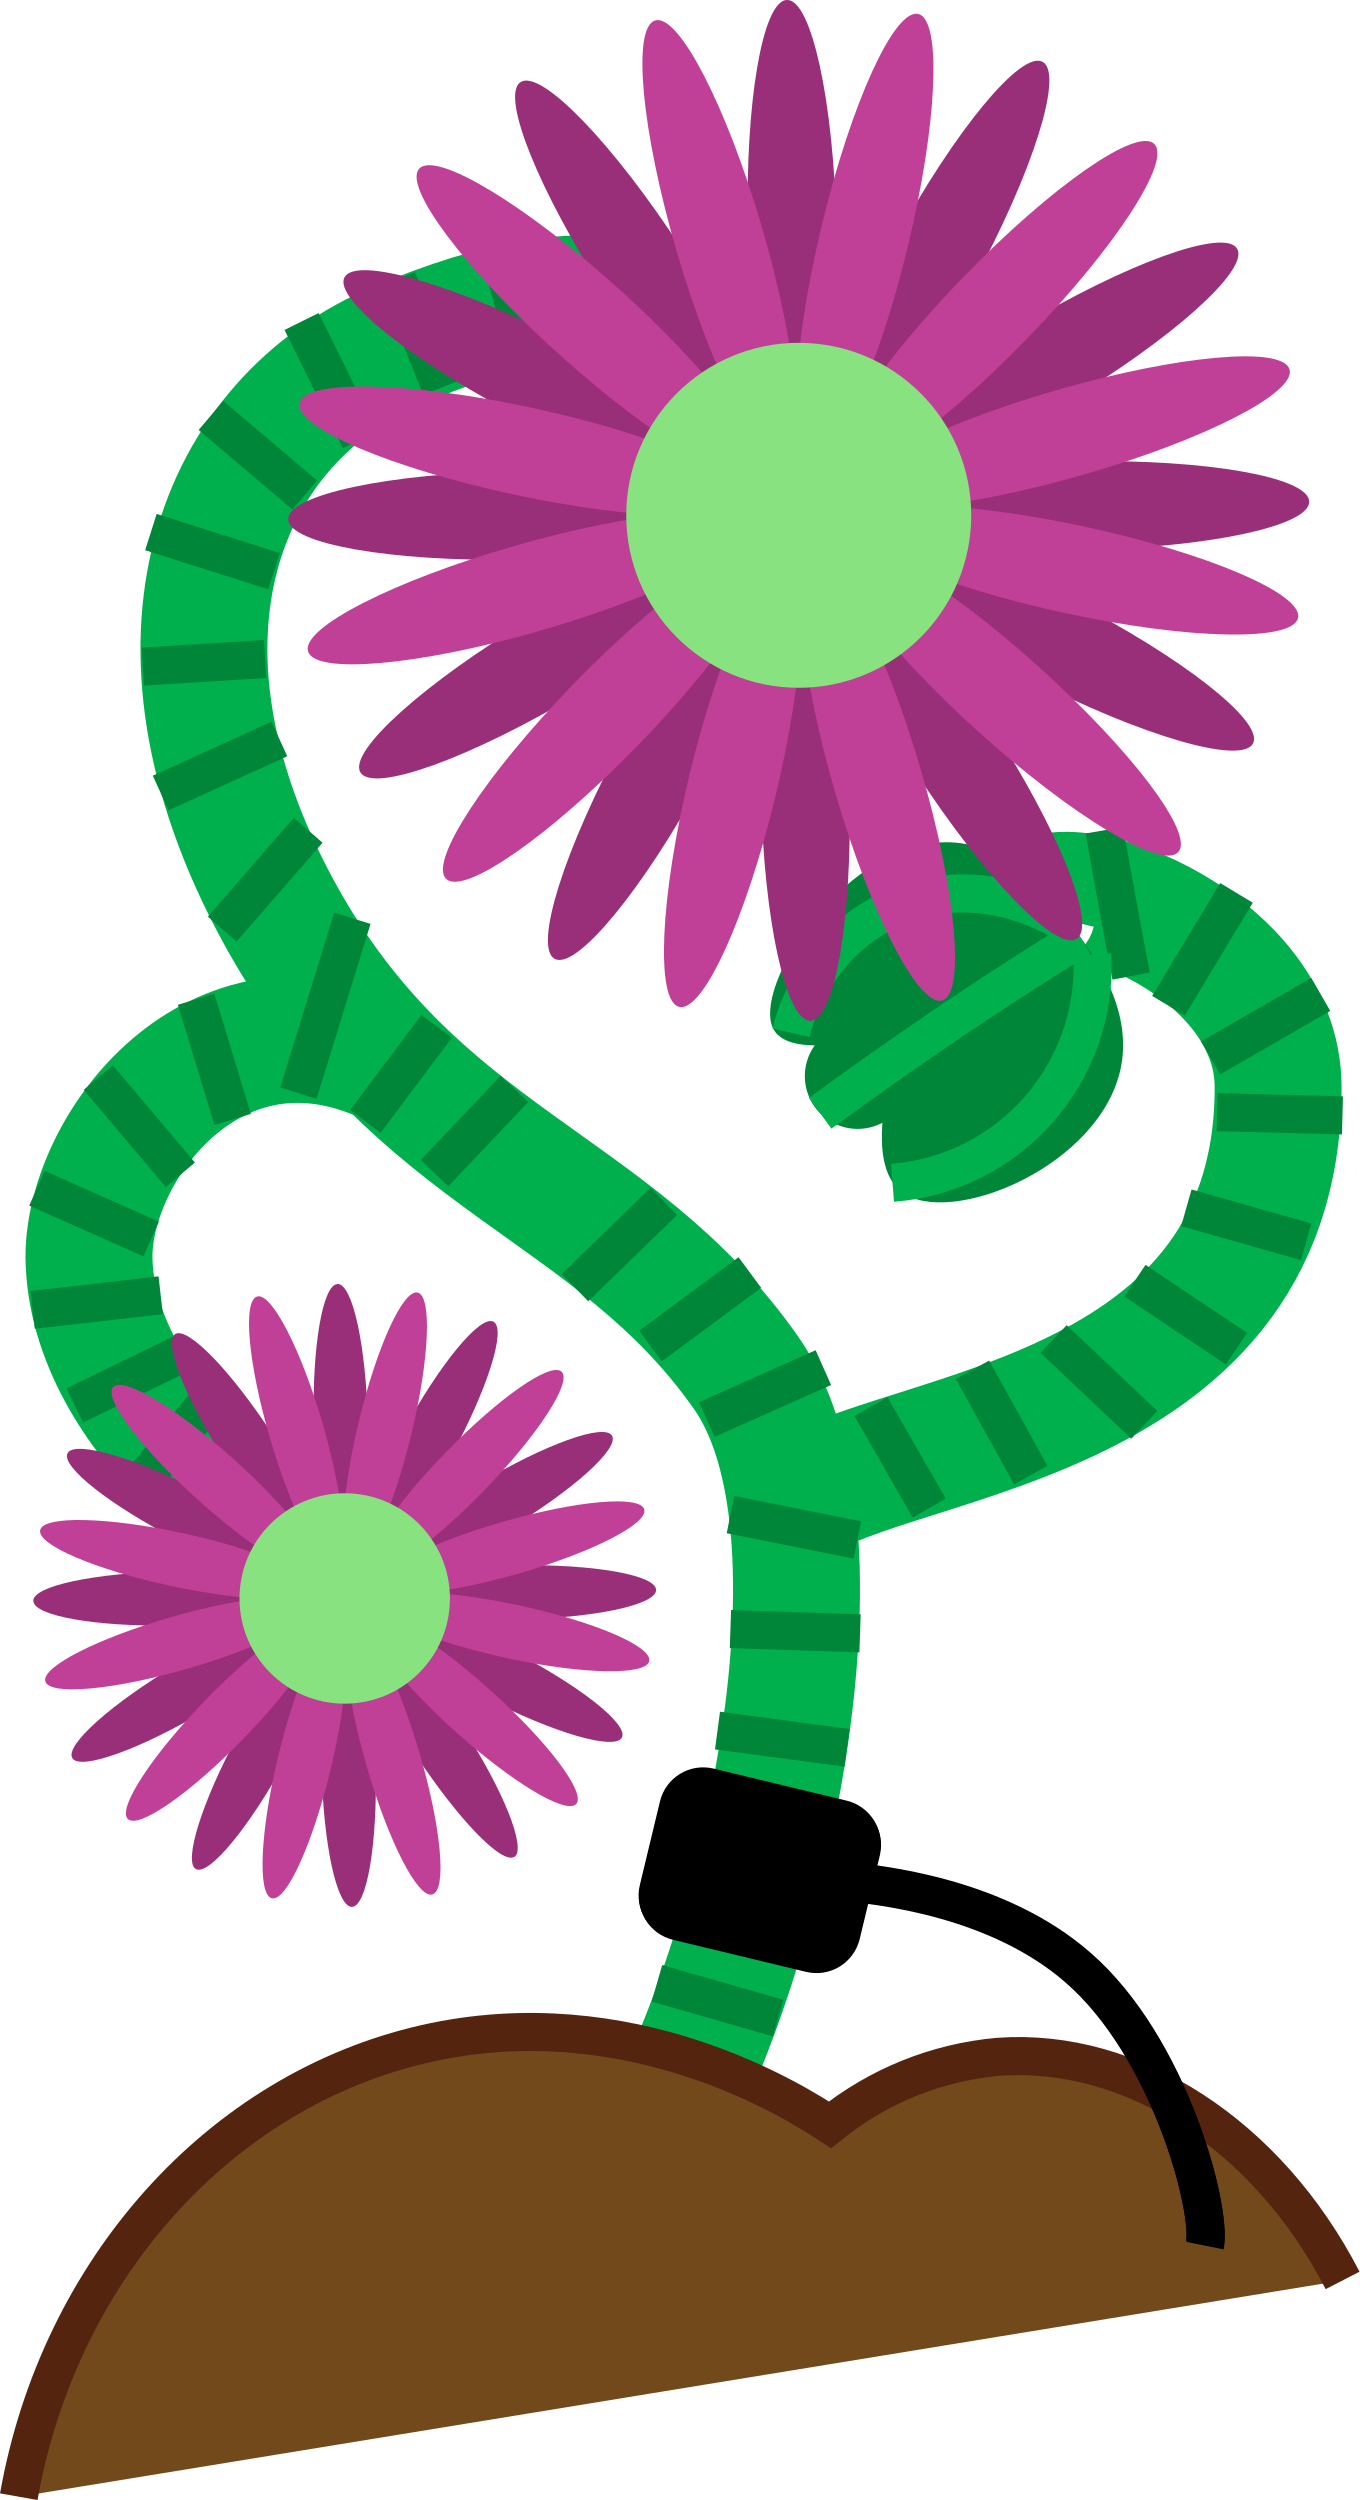
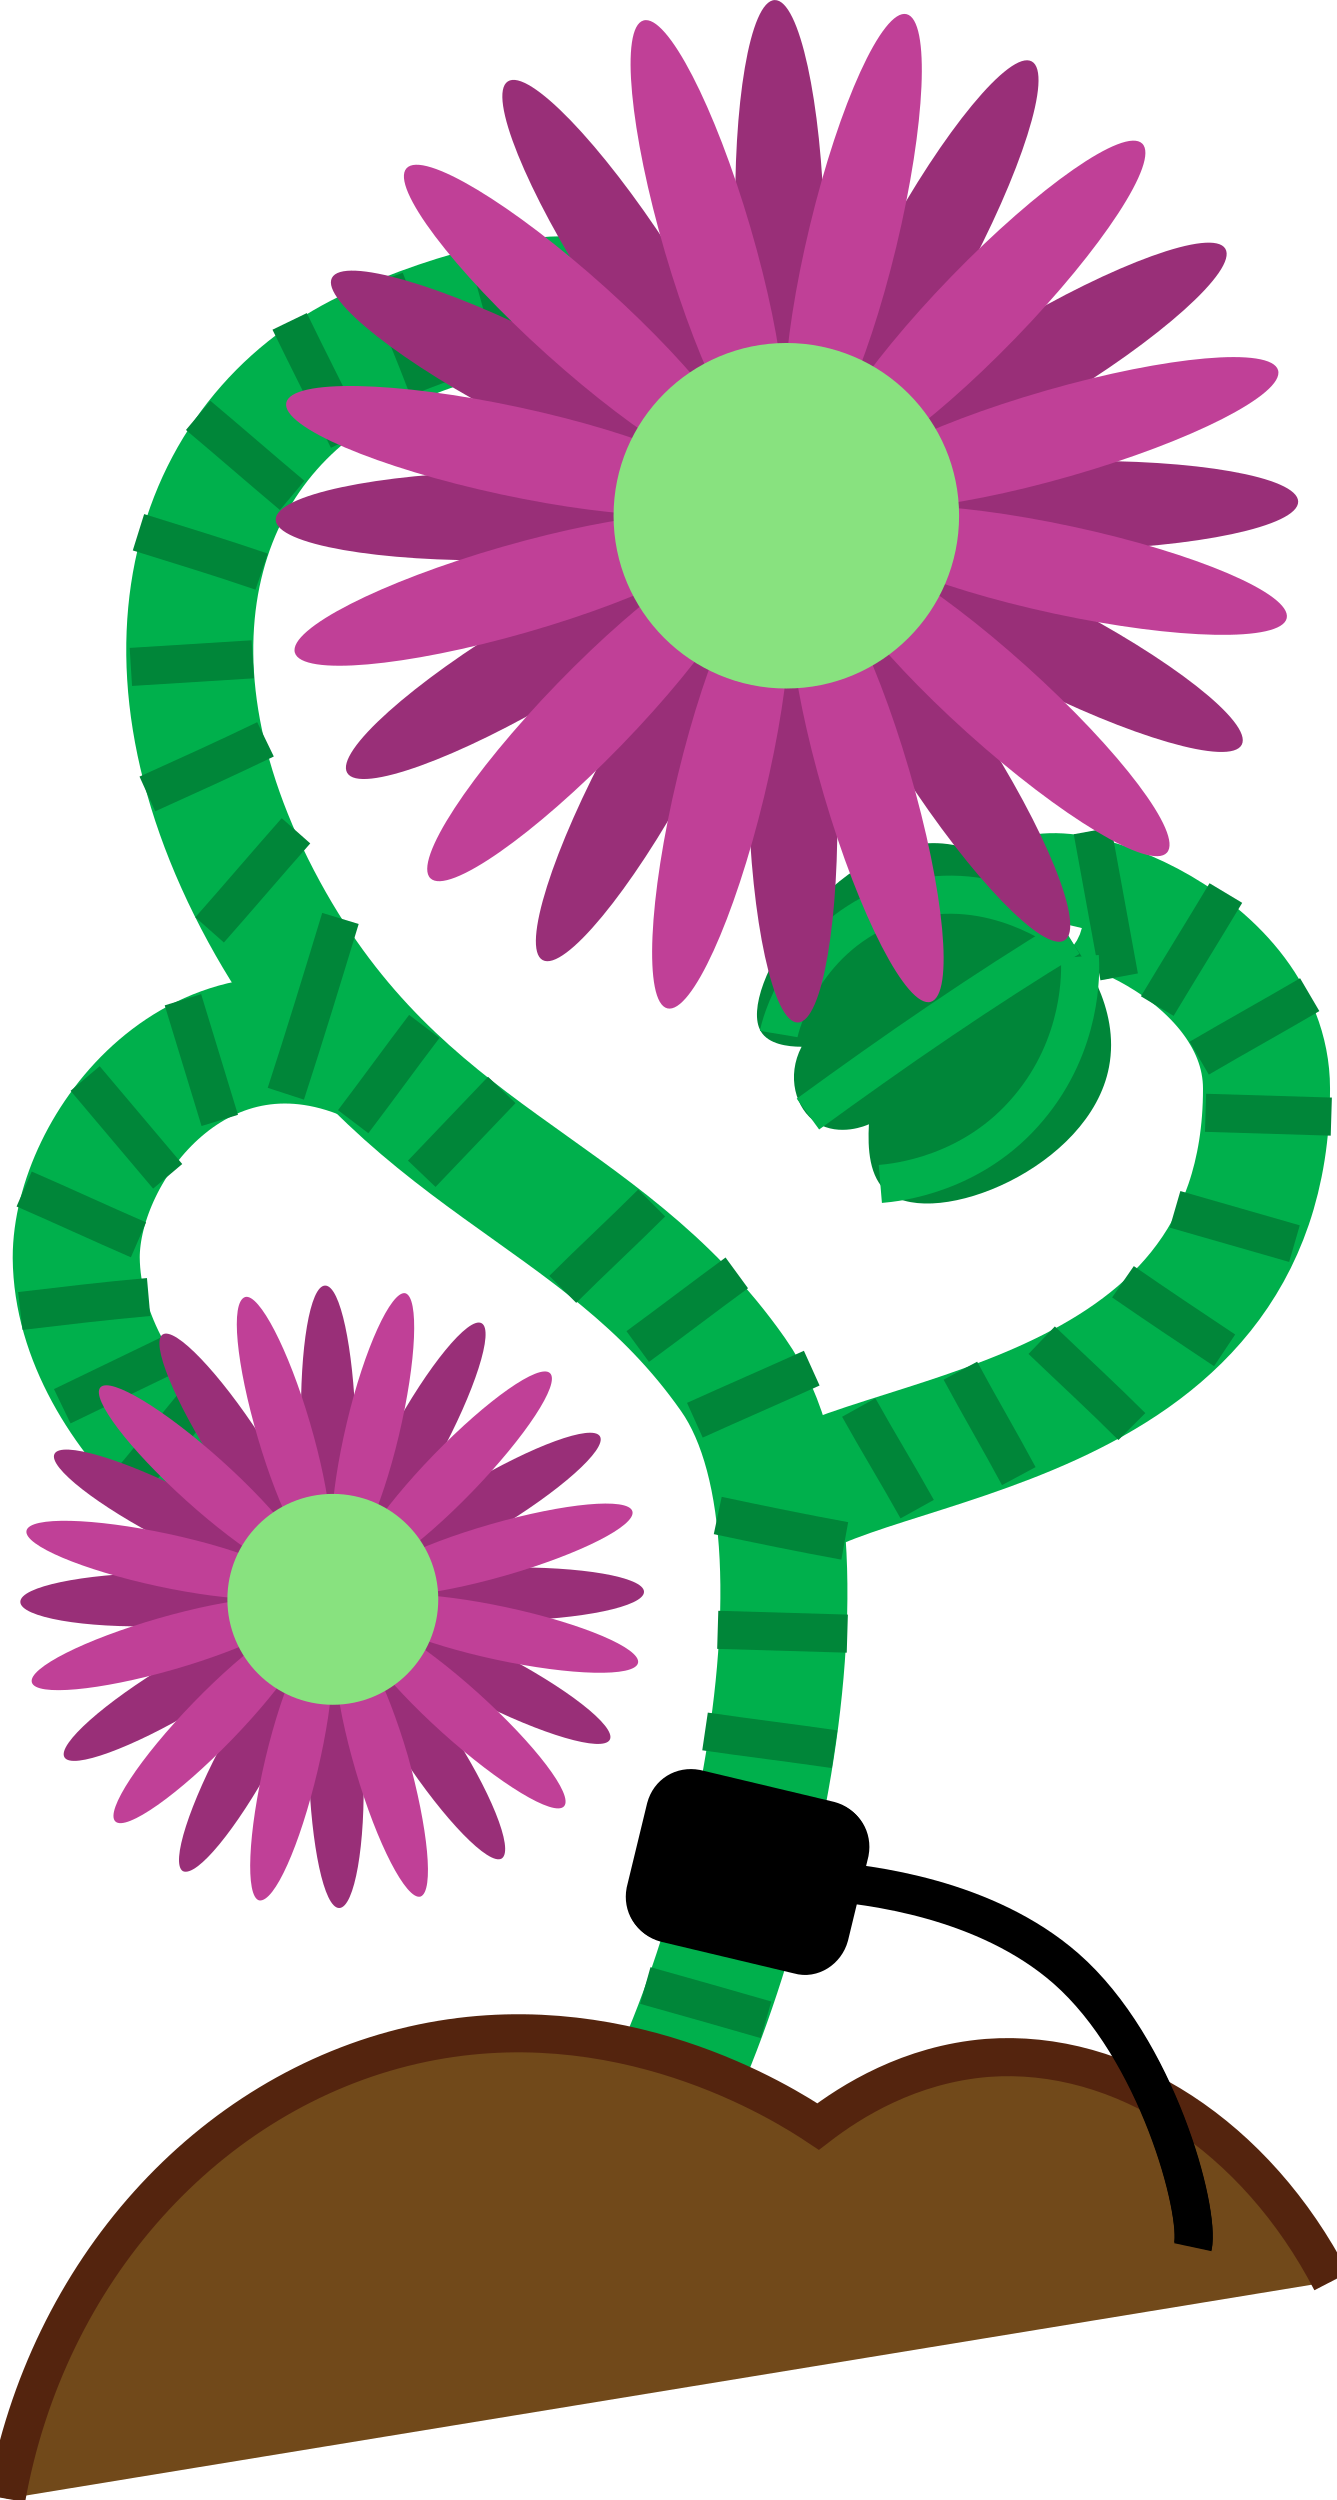
- <svg xmlns="http://www.w3.org/2000/svg" viewBox="0 0 107.1 196.97">
-   <defs>
-     <style>.cls-1,.cls-2,.cls-5,.cls-7{fill:none;}.cls-1,.cls-5{stroke:#00b04c;}.cls-1,.cls-2,.cls-3,.cls-5,.cls-6,.cls-7{stroke-miterlimit:10;}.cls-1{stroke-width:10px;}.cls-2{stroke:#008639;}.cls-2,.cls-3,.cls-5,.cls-6,.cls-7{stroke-width:3px;}.cls-3{fill:#71491a;stroke:#54240e;}.cls-4{fill:#008639;}.cls-6,.cls-7{stroke:#000;}.cls-8{fill:#992f78;}.cls-9{fill:#c04097;}.cls-10{fill:#88e27f;}</style>
-   </defs>
-   <g id="new_from_closed" data-name="new from closed">
-     <path class="cls-1" d="M48.13,172.56c9.26-11.49,19.39-50.5,9.65-64.39-10.5-15-26.11-16.62-36.87-36.4-11.6-21.34-4.66-38.67,9.5-44.61,16-6.69,22.2-3.12,24.94,2.93" transform="translate(1.01 0)" />
-     <path class="cls-1" d="M60.9,119c6.37-6.27,38.82-5.7,38.79-33.35,0-11.83-18.39-18-19.39-13.79" transform="translate(1.01 0)" />
-     <path class="cls-1" d="M29.66,83.62C15.85,77.13,6,90.43,6,99c.09,12.55,15.07,24,21.5,22.21" transform="translate(1.01 0)" />
-     <path class="cls-2" d="M50.75,156.26,60.29,159" transform="translate(1.01 0)" />
-     <path class="cls-2" d="M55.52,136.35l10.21,1.36" transform="translate(1.01 0)" />
-     <path class="cls-2" d="M56.54,128.35l10.21.34" transform="translate(1.01 0)" />
-     <path class="cls-2" d="M56.54,119.33l10,2" transform="translate(1.01 0)" />
-     <path class="cls-2" d="M67.61,110.82l4.59,8" transform="translate(1.01 0)" />
-     <path class="cls-2" d="M54.67,111.84l9.19-4.09" transform="translate(1.01 0)" />
-     <path class="cls-2" d="M50.24,106.05l7.83-5.79" transform="translate(1.01 0)" />
-     <path class="cls-2" d="M44.29,101.45l7-6.8" transform="translate(1.01 0)" />
-     <path class="cls-2" d="M33.22,92.43l6.3-6.64" transform="translate(1.01 0)" />
-     <path class="cls-2" d="M27.78,88.35l5.61-7.49" transform="translate(1.01 0)" />
-     <path class="cls-2" d="M26.75,72.35q-2.12,6.89-4.25,13.78" transform="translate(1.01 0)" />
-     <path class="cls-2" d="M14.44,78.73c.79,2.61,2.08,6.86,2.88,9.47" transform="translate(1.01 0)" />
-     <path class="cls-2" d="M6.73,84.9l6.47,7.66" transform="translate(1.01 0)" />
-     <path class="cls-2" d="M1.9,93.62l9,4" transform="translate(1.01 0)" />
-     <path class="cls-2" d="M1.56,103.2l10.09-1.15" transform="translate(1.01 0)" />
-     <path class="cls-2" d="M13.56,106.52l-8.68,4.21" transform="translate(1.01 0)" />
-     <path class="cls-2" d="M15.88,109.79l-6.66,8.1" transform="translate(1.01 0)" />
-     <path class="cls-2" d="M19.82,113.41l-2.68,9.32" transform="translate(1.01 0)" />
-     <path class="cls-2" d="M23.27,65.41q-3.39,3.9-6.77,7.79" transform="translate(1.01 0)" />
-     <path class="cls-2" d="M11.65,62.48,21,58.22" transform="translate(1.01 0)" />
-     <path class="cls-2" d="M19.88,51.92l-9.64.6" transform="translate(1.01 0)" />
-     <path class="cls-2" d="M10.88,41.92,20.58,45" transform="translate(1.01 0)" />
-     <path class="cls-2" d="M15.61,32.73,23,39" transform="translate(1.01 0)" />
-     <path class="cls-2" d="M22.75,25.33q2.31,4.65,4.6,9.32" transform="translate(1.01 0)" />
-     <path class="cls-2" d="M30.29,22l3.44,8.55" transform="translate(1.01 0)" />
-     <path class="cls-2" d="M38.2,19.33,40.88,29" transform="translate(1.01 0)" />
-     <path class="cls-2" d="M48.29,19.2l-1.41,9.06" transform="translate(1.01 0)" />
-     <path class="cls-2" d="M50,29.41l6.51-6.51" transform="translate(1.01 0)" />
-     <path class="cls-2" d="M75.61,107.92l4.59,8.3" transform="translate(1.01 0)" />
-     <path class="cls-2" d="M82,105.5l7.15,6.76" transform="translate(1.01 0)" />
-     <path class="cls-2" d="M96.41,106.26l-8-5.36" transform="translate(1.01 0)" />
-     <path class="cls-2" d="M92.46,95.16l9.44,2.68" transform="translate(1.01 0)" />
-     <path class="cls-2" d="M94.88,87.62l9.88.26" transform="translate(1.01 0)" />
-     <path class="cls-2" d="M94.37,83.35l8.68-5" transform="translate(1.01 0)" />
-     <path class="cls-2" d="M91.05,79.24l5.36-8.89" transform="translate(1.01 0)" />
-     <path class="cls-2" d="M88.11,76.9Q87,71.15,86,65.41" transform="translate(1.01 0)" />
-     <path class="cls-3" d="M.47,196.71c3.18-17.93,15.86-32,32-35.68s29.19,4.58,31.91,6.38a24.63,24.63,0,0,1,13.28-5.36c10.58-.76,21.23,6.2,27.11,17.62" transform="translate(1.01 0)" />
-     <path class="cls-4" d="M83.59,73.14c1.56,2.1,4.61,6.23,3.73,10.87C85.81,91.92,73.71,96.8,70,93.88c-1.49-1.15-1.63-3.51-1.49-5.42a4.16,4.16,0,0,1-5.33-6.1c-1.1,0-2.6-.2-3.2-1.19-2-3.27,5.9-15.52,14.31-14.78C78.89,66.79,82,71,83.59,73.14Z" transform="translate(1.01 0)" />
-     <path class="cls-5" d="M61.31,81.37c.14-.61,1.79-7.34,8.51-10,7.2-2.9,13.43,1.55,13.77,1.81" transform="translate(1.01 0)" />
-     <path class="cls-5" d="M63.61,87.71q5-3.66,10.46-7.36,5.13-3.45,10.06-6.48" transform="translate(1.01 0)" />
-     <path class="cls-5" d="M69.31,93.19a17.1,17.1,0,0,0,15.74-18" transform="translate(1.01 0)" />
-     <rect class="cls-6" x="51.46" y="141.91" width="14.78" height="10.78" rx="2" transform="translate(37.12 -9.68) rotate(13.54)" />
-     <path class="cls-7" d="M93.91,176.83c.56-2.8-2.75-15.57-10-21.86-6.27-5.48-15.4-6.57-19.27-6.86" transform="translate(1.01 0)" />
+ <svg xmlns="http://www.w3.org/2000/svg" version="1.1" x="0px" y="0px" viewBox="0 0 105.2 196.8" style="enable-background:new 0 0 105.2 196.8;" xml:space="preserve">
+   <style type="text/css">
+ 	.st0{fill:none;stroke:#00B04C;stroke-width:10;stroke-miterlimit:10;}
+ 	.st1{fill:none;stroke:#008639;stroke-width:3;stroke-miterlimit:10;}
+ 	.st2{fill:#71491A;stroke:#54240E;stroke-width:3;stroke-miterlimit:10;}
+ 	.st3{fill:#008639;}
+ 	.st4{fill:none;stroke:#00B04C;stroke-width:3;stroke-miterlimit:10;}
+ 	.st5{stroke:#000000;stroke-width:3;stroke-miterlimit:10;}
+ 	.st6{fill:none;stroke:#000000;stroke-width:3;stroke-miterlimit:10;}
+ 	.st7{fill:#992F78;}
+ 	.st8{fill:#C04097;}
+ 	.st9{fill:#88E27F;}
+ </style>
+   <g id="new_from_closed">
+     <path class="st0" d="M48.1,172.6c9.3-11.5,19.4-50.5,9.6-64.4c-10.5-15-26.1-16.6-36.9-36.4c-11.6-21.3-4.7-38.7,9.5-44.6   c15.9-6.7,22.2-3.1,24.9,2.9" />
+     <path class="st0" d="M60.9,119c6.4-6.3,38.8-5.7,38.8-33.3c0-11.8-18.4-18-19.4-13.8" />
+     <path class="st0" d="M29.7,83.6C15.8,77.1,6,90.4,6,99c0.1,12.5,15.1,23.9,21.5,22.2" />
+     <path class="st1" d="M50.8,156.3c3.2,0.9,6.4,1.8,9.5,2.7" />
+     <path class="st1" d="M55.5,136.3c3.4,0.5,6.8,0.9,10.2,1.4" />
+     <path class="st1" d="M56.5,128.3c3.4,0.1,6.8,0.2,10.2,0.3" />
+     <path class="st1" d="M56.5,119.3c3.3,0.7,6.7,1.4,10,2" />
+     <path class="st1" d="M67.6,110.8c1.5,2.7,3.1,5.3,4.6,8" />
+     <path class="st1" d="M54.7,111.8c3.1-1.4,6.1-2.7,9.2-4.1" />
+     <path class="st1" d="M50.2,106c2.6-1.9,5.2-3.9,7.8-5.8" />
+     <path class="st1" d="M44.3,101.5c2.3-2.3,4.7-4.5,7-6.8" />
+     <path class="st1" d="M33.2,92.4c2.1-2.2,4.2-4.4,6.3-6.6" />
+     <path class="st1" d="M27.8,88.3c1.9-2.5,3.7-5,5.6-7.5" />
+     <path class="st1" d="M26.8,72.3c-1.4,4.6-2.8,9.2-4.3,13.8" />
+     <path class="st1" d="M14.4,78.7c0.8,2.6,2.1,6.9,2.9,9.5" />
+     <path class="st1" d="M6.7,84.9c2.2,2.6,4.3,5.1,6.5,7.7" />
+     <path class="st1" d="M1.9,93.6c3,1.3,6,2.7,9,4" />
+     <path class="st1" d="M1.6,103.2c3.4-0.4,6.7-0.8,10.1-1.1" />
+     <path class="st1" d="M13.6,106.5c-2.9,1.4-5.8,2.8-8.7,4.2" />
+     <path class="st1" d="M15.9,109.8c-2.2,2.7-4.4,5.4-6.7,8.1" />
+     <path class="st1" d="M19.8,113.4c-0.9,3.1-1.8,6.2-2.7,9.3" />
+     <path class="st1" d="M23.3,65.4c-2.3,2.6-4.5,5.2-6.8,7.8" />
+     <path class="st1" d="M11.6,62.5c3.1-1.4,6.2-2.8,9.3-4.3" />
+     <path class="st1" d="M19.9,51.9c-3.2,0.2-6.4,0.4-9.6,0.6" />
+     <path class="st1" d="M10.9,41.9c3.2,1,6.5,2,9.7,3.1" />
+     <path class="st1" d="M15.6,32.7c2.5,2.1,4.9,4.2,7.4,6.3" />
+     <path class="st1" d="M22.8,25.3c1.5,3.1,3.1,6.2,4.6,9.3" />
+     <path class="st1" d="M30.3,22c1.1,2.9,2.3,5.7,3.4,8.6" />
+     <path class="st1" d="M38.2,19.3c0.9,3.2,1.8,6.5,2.7,9.7" />
+     <path class="st1" d="M48.3,19.2c-0.5,3-0.9,6-1.4,9.1" />
+     <path class="st1" d="M49.9,29.4c2.2-2.2,4.3-4.3,6.5-6.5" />
+     <path class="st1" d="M75.6,107.9c1.5,2.8,3.1,5.5,4.6,8.3" />
+     <path class="st1" d="M82,105.5c2.4,2.3,4.8,4.5,7.1,6.8" />
+     <path class="st1" d="M96.4,106.3c-2.7-1.8-5.4-3.6-8-5.4" />
+     <path class="st1" d="M92.5,95.2c3.1,0.9,6.3,1.8,9.4,2.7" />
+     <path class="st1" d="M94.9,87.6c3.3,0.1,6.6,0.2,9.9,0.3" />
+     <path class="st1" d="M94.4,83.3c2.9-1.7,5.8-3.3,8.7-5" />
+     <path class="st1" d="M91.1,79.2c1.8-3,3.6-5.9,5.4-8.9" />
+     <path class="st1" d="M88.1,76.9c-0.7-3.8-1.4-7.7-2.1-11.5" />
+     <path class="st2" d="M0.5,196.7c3.2-17.9,15.9-32,32-35.7c16.1-3.7,29.2,4.6,31.9,6.4c2.6-2,7.2-4.9,13.3-5.4   c10.6-0.8,21.2,6.2,27.1,17.6" />
+     <path class="st3" d="M83.6,73.1c1.6,2.1,4.6,6.2,3.7,10.9c-1.5,7.9-13.6,12.8-17.4,9.9c-1.5-1.2-1.6-3.5-1.5-5.4   c-0.2,0.1-2.3,1-4.1-0.1c-1.7-1.1-2.4-3.7-1.2-6c-1.1,0-2.6-0.2-3.2-1.2c-2-3.3,5.9-15.5,14.3-14.8C78.9,66.8,82,71,83.6,73.1z" />
+     <path class="st4" d="M61.3,81.4c0.1-0.6,1.8-7.3,8.5-10c7.2-2.9,13.4,1.6,13.8,1.8" />
+     <path class="st4" d="M63.6,87.7c3.3-2.4,6.8-4.9,10.5-7.4c3.4-2.3,6.8-4.5,10.1-6.5" />
+     <path class="st4" d="M69.3,93.2c1.2-0.1,7.3-0.7,11.7-6c4.2-5,4.1-10.7,4-11.9" />
+     <path class="st5" d="M62.8,153.8l-10.5-2.5c-1.1-0.3-1.7-1.3-1.5-2.4l1.6-6.6c0.3-1.1,1.3-1.7,2.4-1.5l10.5,2.5   c1.1,0.3,1.7,1.3,1.5,2.4l-1.6,6.6C65,153.4,63.9,154.1,62.8,153.8z" />
+     <path class="st6" d="M93.9,176.8c0.6-2.8-2.8-15.6-10-21.9c-6.3-5.5-15.4-6.6-19.3-6.9" />
  </g>
  <g id="buds">
-     <path class="cls-4" d="M54.24,27.19a12.08,12.08,0,0,0-6.09,10.34C48,47.94,63.38,57.75,69.51,54.33c5.65-3.16,6.15-19.1-2-25.33C64.47,26.71,59,24.74,54.24,27.19Z" transform="translate(1.01 0)" />
-     <ellipse id="petals" class="cls-8" cx="49.8" cy="21.54" rx="3.49" ry="17.97" transform="translate(-2.7 30.59) rotate(-32.99)" />
-     <ellipse id="petals-2" data-name="petals" class="cls-8" cx="74.04" cy="58.89" rx="3.49" ry="17.97" transform="translate(-19.12 49.81) rotate(-32.99)" />
-     <ellipse id="petals-3" data-name="petals" class="cls-8" cx="42.12" cy="30.06" rx="3.49" ry="17.97" transform="translate(-2.84 53.82) rotate(-62.85)" />
-     <ellipse id="petals-4" data-name="petals" class="cls-8" cx="81.73" cy="50.37" rx="3.49" ry="17.97" transform="translate(0.62 100.11) rotate(-62.85)" />
-     <ellipse id="petals-5" data-name="petals" class="cls-8" cx="39.67" cy="40.6" rx="17.97" ry="3.49" transform="translate(0.3 0.7) rotate(-1)" />
-     <ellipse id="petals-6" data-name="petals" class="cls-8" cx="84.18" cy="39.83" rx="17.97" ry="3.49" transform="translate(0.32 1.48) rotate(-1)" />
-     <ellipse id="petals-7" data-name="petals" class="cls-8" cx="42.82" cy="51.63" rx="17.97" ry="3.49" transform="translate(-19.42 29.28) rotate(-30.86)" />
-     <ellipse id="petals-8" data-name="petals" class="cls-8" cx="81.03" cy="28.8" rx="17.97" ry="3.49" transform="translate(-2.29 45.65) rotate(-30.86)" />
-     <ellipse id="petals-9" data-name="petals" class="cls-8" cx="51.28" cy="59.77" rx="17.97" ry="3.49" transform="translate(-24.72 76.24) rotate(-61.45)" />
-     <ellipse id="petals-10" data-name="petals" class="cls-8" cx="72.56" cy="20.66" rx="17.97" ry="3.49" transform="translate(20.73 74.52) rotate(-61.45)" />
-     <ellipse id="petals-11" data-name="petals" class="cls-8" cx="62.43" cy="62.47" rx="3.49" ry="17.97" transform="translate(-0.4 1.44) rotate(-1.31)" />
-     <ellipse id="petals-12" data-name="petals" class="cls-8" cx="61.41" cy="17.96" rx="3.49" ry="17.97" transform="translate(0.61 1.41) rotate(-1.31)" />
-     <ellipse id="petals-13" data-name="petals" class="cls-9" cx="45.38" cy="25.32" rx="3.49" ry="17.97" transform="translate(-2.8 42.1) rotate(-48)" />
-     <ellipse id="petals-14" data-name="petals" class="cls-9" cx="78.47" cy="55.11" rx="3.49" ry="17.97" transform="translate(-13.98 76.55) rotate(-48)" />
-     <ellipse id="petals-15" data-name="petals" class="cls-9" cx="40.16" cy="35.54" rx="3.49" ry="17.97" transform="translate(-2.02 67.33) rotate(-77.86)" />
-     <ellipse id="petals-16" data-name="petals" class="cls-9" cx="83.68" cy="44.9" rx="3.49" ry="17.97" transform="translate(23.21 117.27) rotate(-77.86)" />
-     <ellipse id="petals-17" data-name="petals" class="cls-9" cx="40.53" cy="46.36" rx="17.97" ry="3.49" transform="translate(-10.21 12.98) rotate(-16.02)" />
-     <ellipse id="petals-18" data-name="petals" class="cls-9" cx="83.32" cy="34.07" rx="17.97" ry="3.49" transform="translate(-5.16 24.31) rotate(-16.02)" />
-     <ellipse id="petals-19" data-name="petals" class="cls-9" cx="46.43" cy="56.19" rx="17.97" ry="3.49" transform="matrix(0.7, -0.72, 0.72, 0.7, -25.23, 50.4)" />
-     <ellipse id="petals-20" data-name="petals" class="cls-9" cx="77.42" cy="24.24" rx="17.97" ry="3.49" transform="translate(7.13 62.94) rotate(-45.88)" />
-     <ellipse id="petals-21" data-name="petals" class="cls-9" cx="56.71" cy="61.86" rx="17.97" ry="3.49" transform="translate(-15.7 102.51) rotate(-76.46)" />
-     <ellipse id="petals-22" data-name="petals" class="cls-9" cx="67.13" cy="18.57" rx="17.97" ry="3.49" transform="translate(34.37 79.49) rotate(-76.46)" />
-     <ellipse id="petals-23" data-name="petals" class="cls-9" cx="68.18" cy="61.58" rx="3.49" ry="17.97" transform="translate(-13.55 21.64) rotate(-16.32)" />
-     <ellipse id="petals-24" data-name="petals" class="cls-9" cx="55.67" cy="18.85" rx="3.49" ry="17.97" transform="translate(-2.05 16.41) rotate(-16.32)" />
-     <circle class="cls-10" cx="62.93" cy="40.6" r="13.59" />
-     <ellipse id="petals-25" data-name="petals" class="cls-8" cx="18.76" cy="114.31" rx="2.13" ry="10.96" transform="translate(-58.21 28.64) rotate(-32.99)" />
-     <path id="petals-26" data-name="petals" class="cls-8" d="M39.52,146.29c-1,.64-4.46-3-7.76-8s-5.17-9.71-4.18-10.35,4.46,3,7.75,8,5.17,9.72,4.19,10.36" transform="translate(1.01 0)" />
-     <ellipse id="petals-27" data-name="petals" class="cls-8" cx="14.07" cy="119.5" rx="2.13" ry="10.96" transform="translate(-97.68 77.49) rotate(-62.85)" />
-     <ellipse id="petals-28" data-name="petals" class="cls-8" cx="38.24" cy="131.9" rx="2.13" ry="10.96" transform="translate(-95.57 105.73) rotate(-62.85)" />
-     <path id="petals-29" data-name="petals" class="cls-8" d="M1.61,126.13c0-1.18,4.87-2.21,10.93-2.32s11,.76,11,1.94-4.87,2.21-10.92,2.32-11-.76-11-1.94" transform="translate(1.01 0)" />
-     <ellipse id="petals-30" data-name="petals" class="cls-8" cx="39.73" cy="125.46" rx="10.96" ry="2.13" transform="translate(-1.18 0.71) rotate(-1)" />
-     <ellipse id="petals-31" data-name="petals" class="cls-8" cx="14.49" cy="132.67" rx="10.96" ry="2.13" transform="matrix(0.86, -0.51, 0.51, 0.86, -65, 26.22)" />
-     <ellipse id="petals-32" data-name="petals" class="cls-8" cx="37.81" cy="118.73" rx="10.96" ry="2.13" transform="translate(-54.55 36.21) rotate(-30.86)" />
-     <path id="petals-33" data-name="petals" class="cls-8" d="M14.42,147.26c-1-.56.48-5.33,3.37-10.65s6.08-9.17,7.11-8.61-.47,5.33-3.37,10.65-6.08,9.17-7.11,8.61" transform="translate(1.01 0)" />
-     <ellipse id="petals-34" data-name="petals" class="cls-8" cx="32.64" cy="113.77" rx="10.96" ry="2.13" transform="translate(-81.89 88.06) rotate(-61.45)" />
-     <path id="petals-35" data-name="petals" class="cls-8" d="M26.71,150.24c-1.17,0-2.24-4.86-2.38-10.91s.71-11,1.88-11,2.24,4.86,2.38,10.91-.7,11-1.88,11" transform="translate(1.01 0)" />
-     <path id="petals-36" data-name="petals" class="cls-8" d="M25.59,101.16c1.18,0,2.24,4.86,2.38,10.92s-.7,11-1.88,11-2.24-4.85-2.38-10.91.71-11,1.88-11" transform="translate(1.01 0)" />
-     <ellipse id="petals-37" data-name="petals" class="cls-9" cx="16.06" cy="116.61" rx="2.13" ry="10.96" transform="translate(-80.35 50.52) rotate(-48)" />
-     <ellipse id="petals-38" data-name="petals" class="cls-9" cx="36.25" cy="134.79" rx="2.13" ry="10.96" transform="translate(-87.17 71.54) rotate(-48)" />
-     <ellipse id="petals-39" data-name="petals" class="cls-9" cx="12.87" cy="122.85" rx="2.13" ry="10.96" transform="translate(-108.93 109.61) rotate(-77.86)" />
-     <ellipse id="petals-40" data-name="petals" class="cls-9" cx="39.43" cy="128.56" rx="2.13" ry="10.96" transform="translate(-93.54 140.08) rotate(-77.86)" />
-     <ellipse id="petals-41" data-name="petals" class="cls-9" cx="13.1" cy="129.45" rx="10.96" ry="2.13" transform="translate(-34.21 8.64) rotate(-16.02)" />
-     <ellipse id="petals-42" data-name="petals" class="cls-9" cx="39.21" cy="121.95" rx="10.96" ry="2.13" transform="translate(-31.12 15.55) rotate(-16.02)" />
-     <ellipse id="petals-43" data-name="petals" class="cls-9" cx="16.7" cy="135.45" rx="10.96" ry="2.13" transform="translate(-91.16 53.14) rotate(-45.88)" />
-     <ellipse id="petals-44" data-name="petals" class="cls-9" cx="35.61" cy="115.95" rx="10.96" ry="2.13" transform="translate(-71.41 60.79) rotate(-45.88)" />
-     <path id="petals-45" data-name="petals" class="cls-9" d="M20.41,149.56c-1.15-.27-.92-5.27.49-11.15s3.5-10.44,4.64-10.16.92,5.27-.5,11.15-3.49,10.44-4.63,10.16" transform="translate(1.01 0)" />
-     <path id="petals-46" data-name="petals" class="cls-9" d="M31.9,101.84c1.14.28.92,5.27-.5,11.16s-3.49,10.43-4.63,10.16-.93-5.27.49-11.16,3.49-10.44,4.64-10.16" transform="translate(1.01 0)" />
-     <path id="petals-47" data-name="petals" class="cls-9" d="M33.05,149.26c-1.13.33-3.42-4.12-5.12-9.93s-2.17-10.78-1-11.11,3.42,4.11,5.12,9.92,2.17,10.79,1,11.12" transform="translate(1.01 0)" />
-     <path id="petals-48" data-name="petals" class="cls-9" d="M19.25,102.15c1.13-.33,3.43,4.11,5.13,9.92s2.17,10.79,1,11.12-3.43-4.11-5.13-9.92-2.16-10.79-1-11.12" transform="translate(1.01 0)" />
-     <circle class="cls-10" cx="27.16" cy="125.94" r="8.29" />
+     <path class="st3" d="M54.2,27.2c-4.1,2.1-6,6.7-6.1,10.3C48,47.9,63.4,57.7,69.5,54.3c5.7-3.2,6.2-19.1-2-25.3   C64.5,26.7,59,24.7,54.2,27.2z" />
+     <ellipse id="petals_120_" transform="matrix(0.8388 -0.5445 0.5445 0.8388 -3.7013 30.5888)" class="st7" cx="49.8" cy="21.5" rx="3.5" ry="18" />
+     <ellipse id="petals_119_" transform="matrix(0.8388 -0.5445 0.5445 0.8388 -20.1248 49.8052)" class="st7" cx="74" cy="58.9" rx="3.5" ry="18" />
+     <ellipse id="petals_118_" transform="matrix(0.4563 -0.8898 0.8898 0.4563 -3.8488 53.8157)" class="st7" cx="42.1" cy="30.1" rx="3.5" ry="18" />
+     <ellipse id="petals_117_" transform="matrix(0.4563 -0.8898 0.8898 0.4563 -0.3905 100.1079)" class="st7" cx="81.7" cy="50.4" rx="3.5" ry="18" />
+     <ellipse id="petals_116_" transform="matrix(0.9998 -1.749077e-02 1.749077e-02 0.9998 -0.7041 0.7)" class="st7" cx="39.7" cy="40.6" rx="18" ry="3.5" />
+     <ellipse id="petals_115_" transform="matrix(0.9998 -1.749077e-02 1.749077e-02 0.9998 -0.6837 1.4784)" class="st7" cx="84.2" cy="39.8" rx="18" ry="3.5" />
+     <ellipse id="petals_114_" transform="matrix(0.8584 -0.513 0.513 0.8584 -20.425 29.2753)" class="st7" cx="42.8" cy="51.6" rx="18" ry="3.5" />
+     <ellipse id="petals_113_" transform="matrix(0.8584 -0.513 0.513 0.8584 -3.2982 45.6451)" class="st7" cx="81" cy="28.8" rx="18" ry="3.5" />
+     <ellipse id="petals_112_" transform="matrix(0.478 -0.8784 0.8784 0.478 -25.7273 76.2449)" class="st7" cx="51.3" cy="59.8" rx="18" ry="3.5" />
+     <ellipse id="petals_111_" transform="matrix(0.478 -0.8784 0.8784 0.478 19.7283 74.523)" class="st7" cx="72.6" cy="20.7" rx="18" ry="3.5" />
+     <ellipse id="petals_110_" transform="matrix(0.9997 -2.281180e-02 2.281180e-02 0.9997 -1.4088 1.4404)" class="st7" cx="62.4" cy="62.5" rx="3.5" ry="18" />
+     <ellipse id="petals_109_" transform="matrix(0.9997 -2.281180e-02 2.281180e-02 0.9997 -0.3938 1.4057)" class="st7" cx="61.4" cy="18" rx="3.5" ry="18" />
+     <ellipse id="petals_108_" transform="matrix(0.6691 -0.7432 0.7432 0.6691 -3.8023 42.105)" class="st8" cx="45.4" cy="25.3" rx="3.5" ry="18" />
+     <ellipse id="petals_107_" transform="matrix(0.6691 -0.7432 0.7432 0.6691 -14.9909 76.5505)" class="st8" cx="78.5" cy="55.1" rx="3.5" ry="18" />
+     <ellipse id="petals_106_" transform="matrix(0.2102 -0.9777 0.9777 0.2102 -3.0242 67.3285)" class="st8" cx="40.2" cy="35.5" rx="3.5" ry="18" />
+     <ellipse id="petals_105_" transform="matrix(0.2102 -0.9777 0.9777 0.2102 22.1999 117.2711)" class="st8" cx="83.7" cy="44.9" rx="3.5" ry="18" />
+     <ellipse id="petals_104_" transform="matrix(0.9612 -0.2759 0.2759 0.9612 -11.2187 12.9833)" class="st8" cx="40.5" cy="46.4" rx="18" ry="3.5" />
+     <ellipse id="petals_103_" transform="matrix(0.9612 -0.2759 0.2759 0.9612 -6.1674 24.314)" class="st8" cx="83.3" cy="34.1" rx="18" ry="3.5" />
+     <ellipse id="petals_102_" transform="matrix(0.6962 -0.7179 0.7179 0.6962 -26.2354 50.4017)" class="st8" cx="46.4" cy="56.2" rx="18" ry="3.5" />
+     <ellipse id="petals_101_" transform="matrix(0.6962 -0.7179 0.7179 0.6962 6.1234 62.9405)" class="st8" cx="77.4" cy="24.2" rx="18" ry="3.5" />
+     <ellipse id="petals_100_" transform="matrix(0.2341 -0.9722 0.9722 0.2341 -16.7012 102.5131)" class="st8" cx="56.7" cy="61.9" rx="18" ry="3.5" />
+     <ellipse id="petals_99_" transform="matrix(0.2341 -0.9722 0.9722 0.2341 33.3596 79.4944)" class="st8" cx="67.1" cy="18.6" rx="18" ry="3.5" />
+     <ellipse id="petals_98_" transform="matrix(0.9597 -0.2811 0.2811 0.9597 -14.5586 21.6442)" class="st8" cx="68.2" cy="61.6" rx="3.5" ry="18" />
+     <ellipse id="petals_97_" transform="matrix(0.9597 -0.2811 0.2811 0.9597 -3.0551 16.4054)" class="st8" cx="55.7" cy="18.9" rx="3.5" ry="18" />
+     <circle class="st9" cx="61.9" cy="40.6" r="13.6" />
+     <ellipse id="petals_24_" transform="matrix(0.8388 -0.5445 0.5445 0.8388 -59.2123 28.6407)" class="st7" cx="18.8" cy="114.3" rx="2.1" ry="11" />
+     <path id="petals_23_" class="st7" d="M39.5,146.3c-1,0.6-4.5-3-7.8-8s-5.2-9.7-4.2-10.4c1-0.6,4.5,3,7.8,8S40.5,145.6,39.5,146.3" />
+     <ellipse id="petals_22_" transform="matrix(0.4563 -0.8898 0.8898 0.4563 -98.6866 77.486)" class="st7" cx="14.1" cy="119.5" rx="2.1" ry="11" />
+     <ellipse id="petals_21_" transform="matrix(0.4563 -0.8898 0.8898 0.4563 -96.5765 105.7309)" class="st7" cx="38.2" cy="131.9" rx="2.1" ry="11" />
+     <path id="petals_20_" class="st7" d="M1.6,126.1c0-1.2,4.9-2.2,10.9-2.3c6.1-0.1,11,0.8,11,1.9s-4.9,2.2-10.9,2.3   C6.6,128.2,1.6,127.3,1.6,126.1" />
+     <ellipse id="petals_19_" transform="matrix(0.9998 -1.749077e-02 1.749077e-02 0.9998 -2.1884 0.7141)" class="st7" cx="39.7" cy="125.5" rx="11" ry="2.1" />
+     <ellipse id="petals_18_" transform="matrix(0.8584 -0.513 0.513 0.8584 -66.0051 26.222)" class="st7" cx="14.5" cy="132.7" rx="11" ry="2.1" />
+     <ellipse id="petals_17_" transform="matrix(0.8584 -0.513 0.513 0.8584 -55.5553 36.2099)" class="st7" cx="37.8" cy="118.7" rx="11" ry="2.1" />
+     <path id="petals_16_" class="st7" d="M14.4,147.3c-1-0.6,0.5-5.3,3.4-10.6s6.1-9.2,7.1-8.6c1,0.6-0.5,5.3-3.4,10.6   C18.6,144,15.5,147.8,14.4,147.3" />
+     <ellipse id="petals_15_" transform="matrix(0.478 -0.8784 0.8784 0.478 -82.8931 88.0648)" class="st7" cx="32.6" cy="113.8" rx="11" ry="2.1" />
+     <path id="petals_14_" class="st7" d="M26.7,150.2c-1.2,0-2.2-4.9-2.4-10.9c-0.1-6.1,0.7-11,1.9-11c1.2,0,2.2,4.9,2.4,10.9   S27.9,150.2,26.7,150.2" />
+     <path id="petals_13_" class="st7" d="M25.6,101.2c1.2,0,2.2,4.9,2.4,10.9c0.1,6.1-0.7,11-1.9,11c-1.2,0-2.2-4.9-2.4-10.9   C23.6,106.1,24.4,101.2,25.6,101.2" />
+     <ellipse id="petals_12_" transform="matrix(0.6691 -0.7432 0.7432 0.6691 -81.3521 50.5244)" class="st8" cx="16.1" cy="116.6" rx="2.1" ry="11" />
+     <ellipse id="petals_11_" transform="matrix(0.6691 -0.7432 0.7432 0.6691 -88.1787 71.5412)" class="st8" cx="36.2" cy="134.8" rx="2.1" ry="11" />
+     <ellipse id="petals_10_" transform="matrix(0.2102 -0.9777 0.9777 0.2102 -109.9331 109.6079)" class="st8" cx="12.9" cy="122.8" rx="2.1" ry="11" />
+     <ellipse id="petals_9_" transform="matrix(0.2102 -0.9777 0.9777 0.2102 -94.5428 140.0801)" class="st8" cx="39.4" cy="128.6" rx="2.1" ry="11" />
+     <ellipse id="petals_8_" transform="matrix(0.9612 -0.2759 0.2759 0.9612 -35.2124 8.6406)" class="st8" cx="13.1" cy="129.4" rx="11" ry="2.1" />
+     <ellipse id="petals_7_" transform="matrix(0.9612 -0.2759 0.2759 0.9612 -32.1304 15.554)" class="st8" cx="39.2" cy="122" rx="11" ry="2.1" />
+     <ellipse id="petals_6_" transform="matrix(0.6962 -0.7179 0.7179 0.6962 -92.1639 53.1406)" class="st8" cx="16.7" cy="135.5" rx="11" ry="2.1" />
+     <ellipse id="petals_5_" transform="matrix(0.6962 -0.7179 0.7179 0.6962 -72.4204 60.7911)" class="st8" cx="35.6" cy="116" rx="11" ry="2.1" />
+     <path id="petals_4_" class="st8" d="M20.4,149.6c-1.1-0.3-0.9-5.3,0.5-11.2c1.4-5.9,3.5-10.4,4.6-10.2c1.1,0.3,0.9,5.3-0.5,11.2   C23.6,145.3,21.6,149.8,20.4,149.6" />
+     <path id="petals_3_" class="st8" d="M31.9,101.8c1.1,0.3,0.9,5.3-0.5,11.2c-1.4,5.9-3.5,10.4-4.6,10.2c-1.1-0.3-0.9-5.3,0.5-11.2   C28.7,106.1,30.8,101.6,31.9,101.8" />
+     <path id="petals_2_" class="st8" d="M33.1,149.3c-1.1,0.3-3.4-4.1-5.1-9.9s-2.2-10.8-1-11.1c1.1-0.3,3.4,4.1,5.1,9.9   C33.7,143.9,34.2,148.9,33.1,149.3" />
+     <path id="petals_1_" class="st8" d="M19.3,102.1c1.1-0.3,3.4,4.1,5.1,9.9c1.7,5.8,2.2,10.8,1,11.1c-1.1,0.3-3.4-4.1-5.1-9.9   S18.1,102.5,19.3,102.1" />
+     <circle class="st9" cx="26.2" cy="125.9" r="8.3" />
  </g>
-   <g id="new_tag" data-name="new tag">
-     <rect class="cls-6" x="51.49" y="142.01" width="14.78" height="10.78" rx="2" transform="translate(37.15 -9.69) rotate(13.54)" />
-     <path class="cls-7" d="M93.93,176.93c.56-2.8-2.75-15.56-10-21.86-6.27-5.47-15.4-6.57-19.27-6.85" transform="translate(1.01 0)" />
+   <g id="pot">
+     <g id="dirt">
+ 	</g>
+   </g>
+   <g id="new_tag">
+     <path class="st5" d="M62.9,153.9l-10.5-2.5c-1.1-0.3-1.7-1.3-1.5-2.4l1.6-6.6c0.3-1.1,1.3-1.7,2.4-1.5l10.5,2.5   c1.1,0.3,1.7,1.3,1.5,2.4l-1.6,6.6C65,153.5,63.9,154.2,62.9,153.9z" />
+     <path class="st6" d="M93.9,176.9c0.6-2.8-2.8-15.6-10-21.9c-6.3-5.5-15.4-6.6-19.3-6.9" />
  </g>
</svg>
